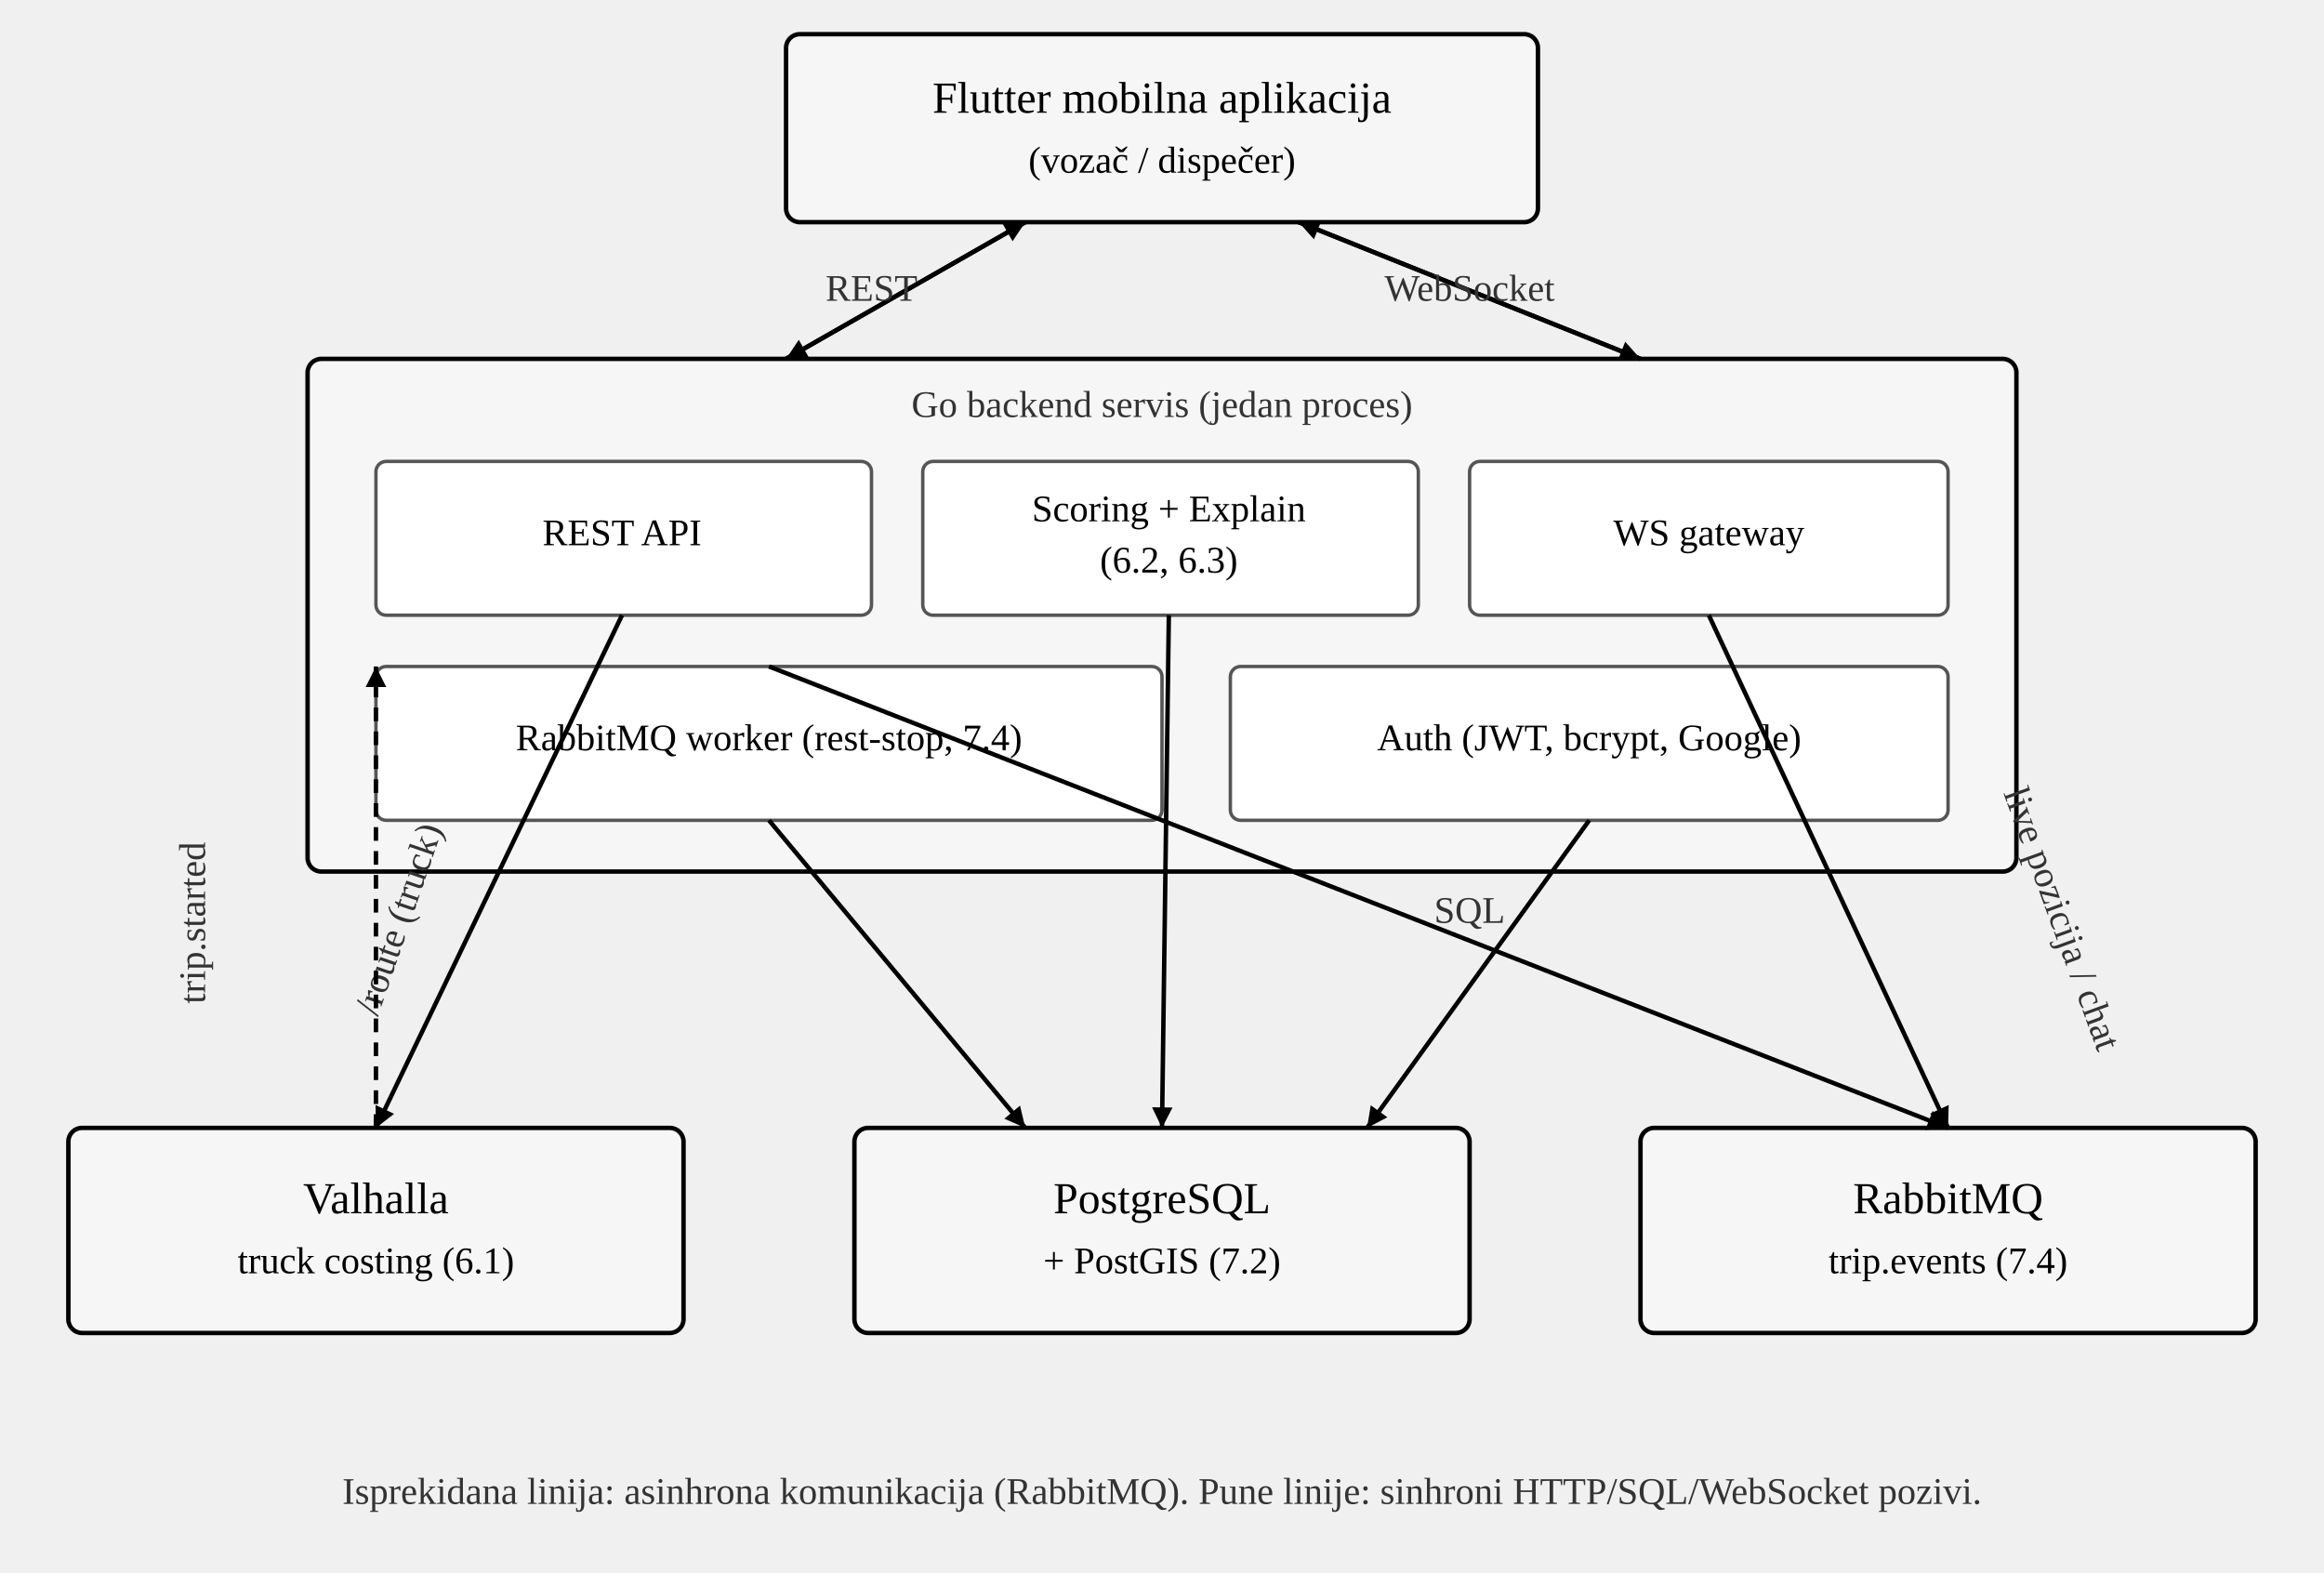
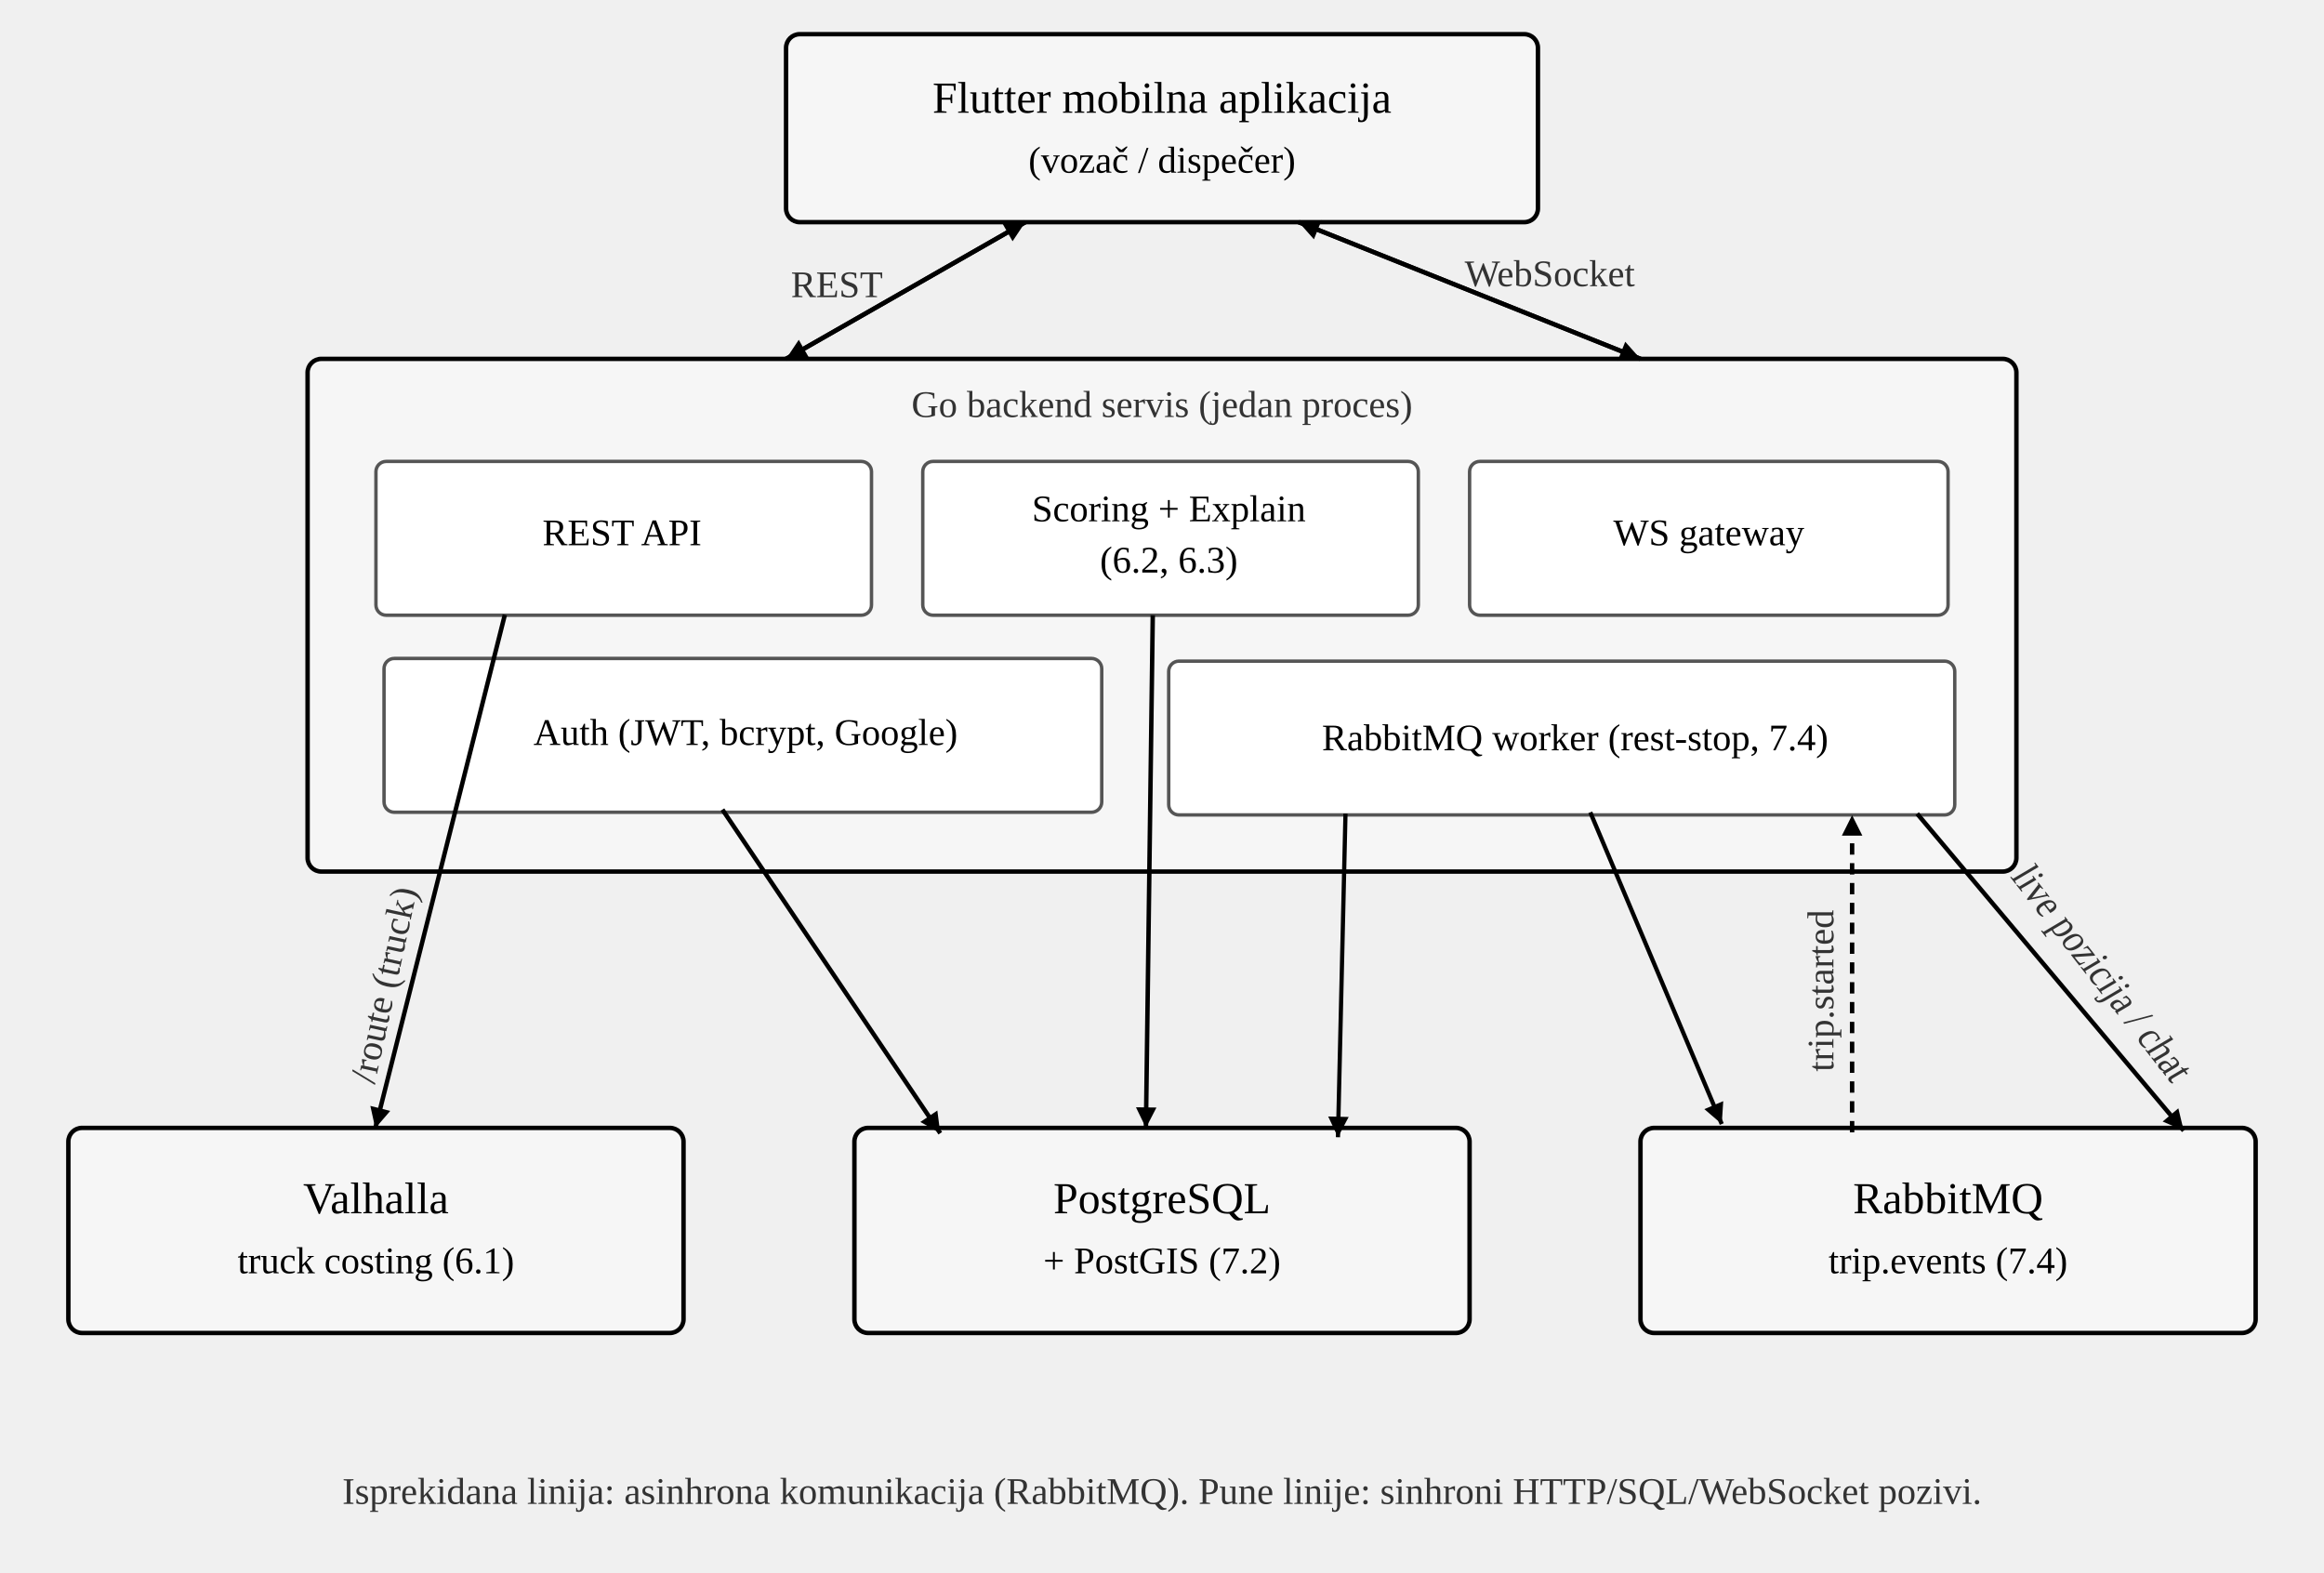
- <svg xmlns="http://www.w3.org/2000/svg" viewBox="0 0 680 460" font-family="Times New Roman, serif" font-size="13">
-   <defs>
+ <svg xmlns="http://www.w3.org/2000/svg" viewBox="0 0 680 460" font-family="Times New Roman, serif" font-size="13" version="1.1" id="svg26">
+   <defs id="defs1">
    <marker id="arrow" markerWidth="8" markerHeight="8" refX="6" refY="3" orient="auto" markerUnits="userSpaceOnUse">
-       <path d="M0,0 L6,3 L0,6 Z" fill="#000" />
+       <path d="M0,0 L6,3 L0,6 Z" fill="#000" id="path1" />
    </marker>
  </defs>
-   <style>
+   <style id="style1">
    .box{fill:#f6f6f6;stroke:#000;stroke-width:1.3;}
    .inner{fill:#ffffff;stroke:#555;stroke-width:1;}
    .lbl{text-anchor:middle;dominant-baseline:middle;}
    .small{font-size:11px;}
    .edge{stroke:#000;stroke-width:1.3;fill:none;marker-end:url(#arrow);}
    .cap{font-size:11px;text-anchor:middle;fill:#333;}
  </style>
-   <rect class="box" x="230" y="10" width="220" height="55" rx="4" />
-   <text class="lbl" x="340" y="30">Flutter mobilna aplikacija</text>
-   <text class="lbl small" x="340" y="48">(vozač / dispečer)</text>
-   <rect class="box" x="90" y="105" width="500" height="150" rx="4" />
-   <text class="cap" x="340" y="122">Go backend servis (jedan proces)</text>
-   <rect class="inner" x="110" y="135" width="145" height="45" rx="3" />
-   <text class="lbl small" x="182" y="157">REST API</text>
-   <rect class="inner" x="270" y="135" width="145" height="45" rx="3" />
-   <text class="lbl small" x="342" y="150">Scoring + Explain</text>
-   <text class="lbl small" x="342" y="165">(6.2, 6.3)</text>
-   <rect class="inner" x="430" y="135" width="140" height="45" rx="3" />
-   <text class="lbl small" x="500" y="157">WS gateway</text>
-   <rect class="inner" x="110" y="195" width="230" height="45" rx="3" />
-   <text class="lbl small" x="225" y="217">RabbitMQ worker (rest-stop, 7.4)</text>
-   <rect class="inner" x="360" y="195" width="210" height="45" rx="3" />
-   <text class="lbl small" x="465" y="217">Auth (JWT, bcrypt, Google)</text>
-   <rect class="box" x="20" y="330" width="180" height="60" rx="4" />
-   <text class="lbl" x="110" y="352">Valhalla</text>
-   <text class="lbl small" x="110" y="370">truck costing (6.1)</text>
-   <rect class="box" x="250" y="330" width="180" height="60" rx="4" />
-   <text class="lbl" x="340" y="352">PostgreSQL</text>
-   <text class="lbl small" x="340" y="370">+ PostGIS (7.2)</text>
-   <rect class="box" x="480" y="330" width="180" height="60" rx="4" />
-   <text class="lbl" x="570" y="352">RabbitMQ</text>
-   <text class="lbl small" x="570" y="370">trip.events (7.4)</text>
-   <path class="edge" d="M300,65 L230,105" />
-   <path class="edge" d="M230,105 L300,65" />
-   <path class="edge" d="M380,65 L480,105" />
-   <path class="edge" d="M480,105 L380,65" />
-   <text class="cap" x="255" y="88">REST</text>
-   <text class="cap" x="430" y="88">WebSocket</text>
-   <path class="edge" d="M182,180 L110,330" />
-   <text class="cap" x="120" y="270" transform="rotate(-71 120 270)">/route (truck)</text>
-   <path class="edge" d="M225,240 L300,330" />
-   <path class="edge" d="M342,180 L340,330" />
-   <path class="edge" d="M465,240 L400,330" />
-   <path class="edge" d="M225,195 L570,330" />
-   <text class="cap" x="430" y="270">SQL</text>
-   <path class="edge" d="M110,330 L110,195" stroke-dasharray="4,3" />
-   <text class="cap" x="60" y="270" transform="rotate(-90 60 270)">trip.started</text>
-   <path class="edge" d="M500,180 L570,330" stroke-dasharray="0" />
-   <text class="cap" x="600" y="270" transform="rotate(70 600 270)">live pozicija / chat</text>
-   <text x="340" y="440" text-anchor="middle" class="small" fill="#333">Isprekidana linija: asinhrona komunikacija (RabbitMQ). Pune linije: sinhroni HTTP/SQL/WebSocket pozivi.</text>
+   <rect class="box" x="230" y="10" width="220" height="55" rx="4" id="rect1" />
+   <text class="lbl" x="340" y="30" id="text1">Flutter mobilna aplikacija</text>
+   <text class="lbl small" x="340" y="48" id="text2">(vozač / dispečer)</text>
+   <rect class="box" x="90" y="105" width="500" height="150" rx="4" id="rect2" />
+   <text class="cap" x="340" y="122" id="text3">Go backend servis (jedan proces)</text>
+   <rect class="inner" x="110" y="135" width="145" height="45" rx="3" id="rect3" />
+   <text class="lbl small" x="182" y="157" id="text4">REST API</text>
+   <rect class="inner" x="270" y="135" width="145" height="45" rx="3" id="rect4" />
+   <text class="lbl small" x="342" y="150" id="text5">Scoring + Explain</text>
+   <text class="lbl small" x="342" y="165" id="text6">(6.2, 6.3)</text>
+   <rect class="inner" x="430" y="135" width="140" height="45" rx="3" id="rect6" />
+   <text class="lbl small" x="500" y="157" id="text7">WS gateway</text>
+   <g id="g27" transform="translate(-120.6814,166.9165)">
+     <rect class="inner" x="462.641" y="26.516" width="230" height="45" rx="3" id="rect7" />
+     <text class="lbl small" x="581.559" y="50.083" id="text8">RabbitMQ worker (rest-stop, 7.4)</text>
+   </g>
+   <g id="g26" transform="translate(117.5469,164.5656)">
+     <rect class="inner" x="-5.179" y="28.083" width="210" height="45" rx="3" id="rect8" />
+     <text class="lbl small" x="100.605" y="50.867" id="text9">Auth (JWT, bcrypt, Google)</text>
+   </g>
+   <rect class="box" x="20" y="330" width="180" height="60" rx="4" id="rect9" />
+   <text class="lbl" x="110" y="352" id="text10">Valhalla</text>
+   <text class="lbl small" x="110" y="370" id="text11">truck costing (6.1)</text>
+   <rect class="box" x="250" y="330" width="180" height="60" rx="4" id="rect11" />
+   <text class="lbl" x="340" y="352" id="text12">PostgreSQL</text>
+   <text class="lbl small" x="340" y="370" id="text13">+ PostGIS (7.2)</text>
+   <rect class="box" x="480" y="330" width="180" height="60" rx="4" id="rect13" />
+   <text class="lbl" x="570" y="352" id="text14">RabbitMQ</text>
+   <text class="lbl small" x="570" y="370" id="text15">trip.events (7.4)</text>
+   <path class="edge" d="M300,65 L230,105" id="path15" />
+   <path class="edge" d="M230,105 L300,65" id="path16" />
+   <path class="edge" d="M380,65 L480,105" id="path17" />
+   <path class="edge" d="M480,105 L380,65" id="path18" />
+   <text class="cap" x="244.87" y="86.934" id="text18">REST</text>
+   <text class="cap" x="453.458" y="83.735" id="text19">WebSocket</text>
+   <path class="edge" d="m 147.716,179.889 -37.912,150.223" id="path19" />
+   <text class="cap" x="-257.513" y="174.849" transform="rotate(-77.67165)" id="text20">/route (truck)</text>
+   <path class="edge" d="m 393.687,238.055 -2.203,94.674" id="path20" style="stroke-width:1.229;stroke-dasharray:none" />
+   <path class="edge" d="m 337.298,180 -2,150" id="path21" />
+   <path class="edge" d="m 211.375,236.869 63.75,94.695" id="path22" />
+   <path class="edge" d="M 465.318,237.665 503.783,328.869" id="path23" style="stroke-width:1.242;stroke-dasharray:none" />
+   <path class="edge" d="M 541.923,331.305 V 238.491" stroke-dasharray="3.317, 2.487" id="path24" />
+   <text class="cap" x="-289.852" y="536.448" transform="rotate(-90)" id="text24">trip.started</text>
+   <path class="edge" d="m 560.955,238.069 77.994,92.725" stroke-dasharray="none" id="path25" />
+   <text class="cap" x="458.331" y="-485.865" transform="matrix(0.5857431,0.7499762,-0.9530314,0.5645321,-117.3283,220.4738)" id="text25" style="white-space:pre;inline-size:98.336;display:inline;opacity:1" xml:space="preserve">
+     <tspan x="458.331" y="-485.865" id="tspan1">live pozicija / chat</tspan>
+   </text>
+   <text x="340" y="440" text-anchor="middle" class="small" fill="#333" id="text26">Isprekidana linija: asinhrona komunikacija (RabbitMQ). Pune linije: sinhroni HTTP/SQL/WebSocket pozivi.</text>
</svg>
